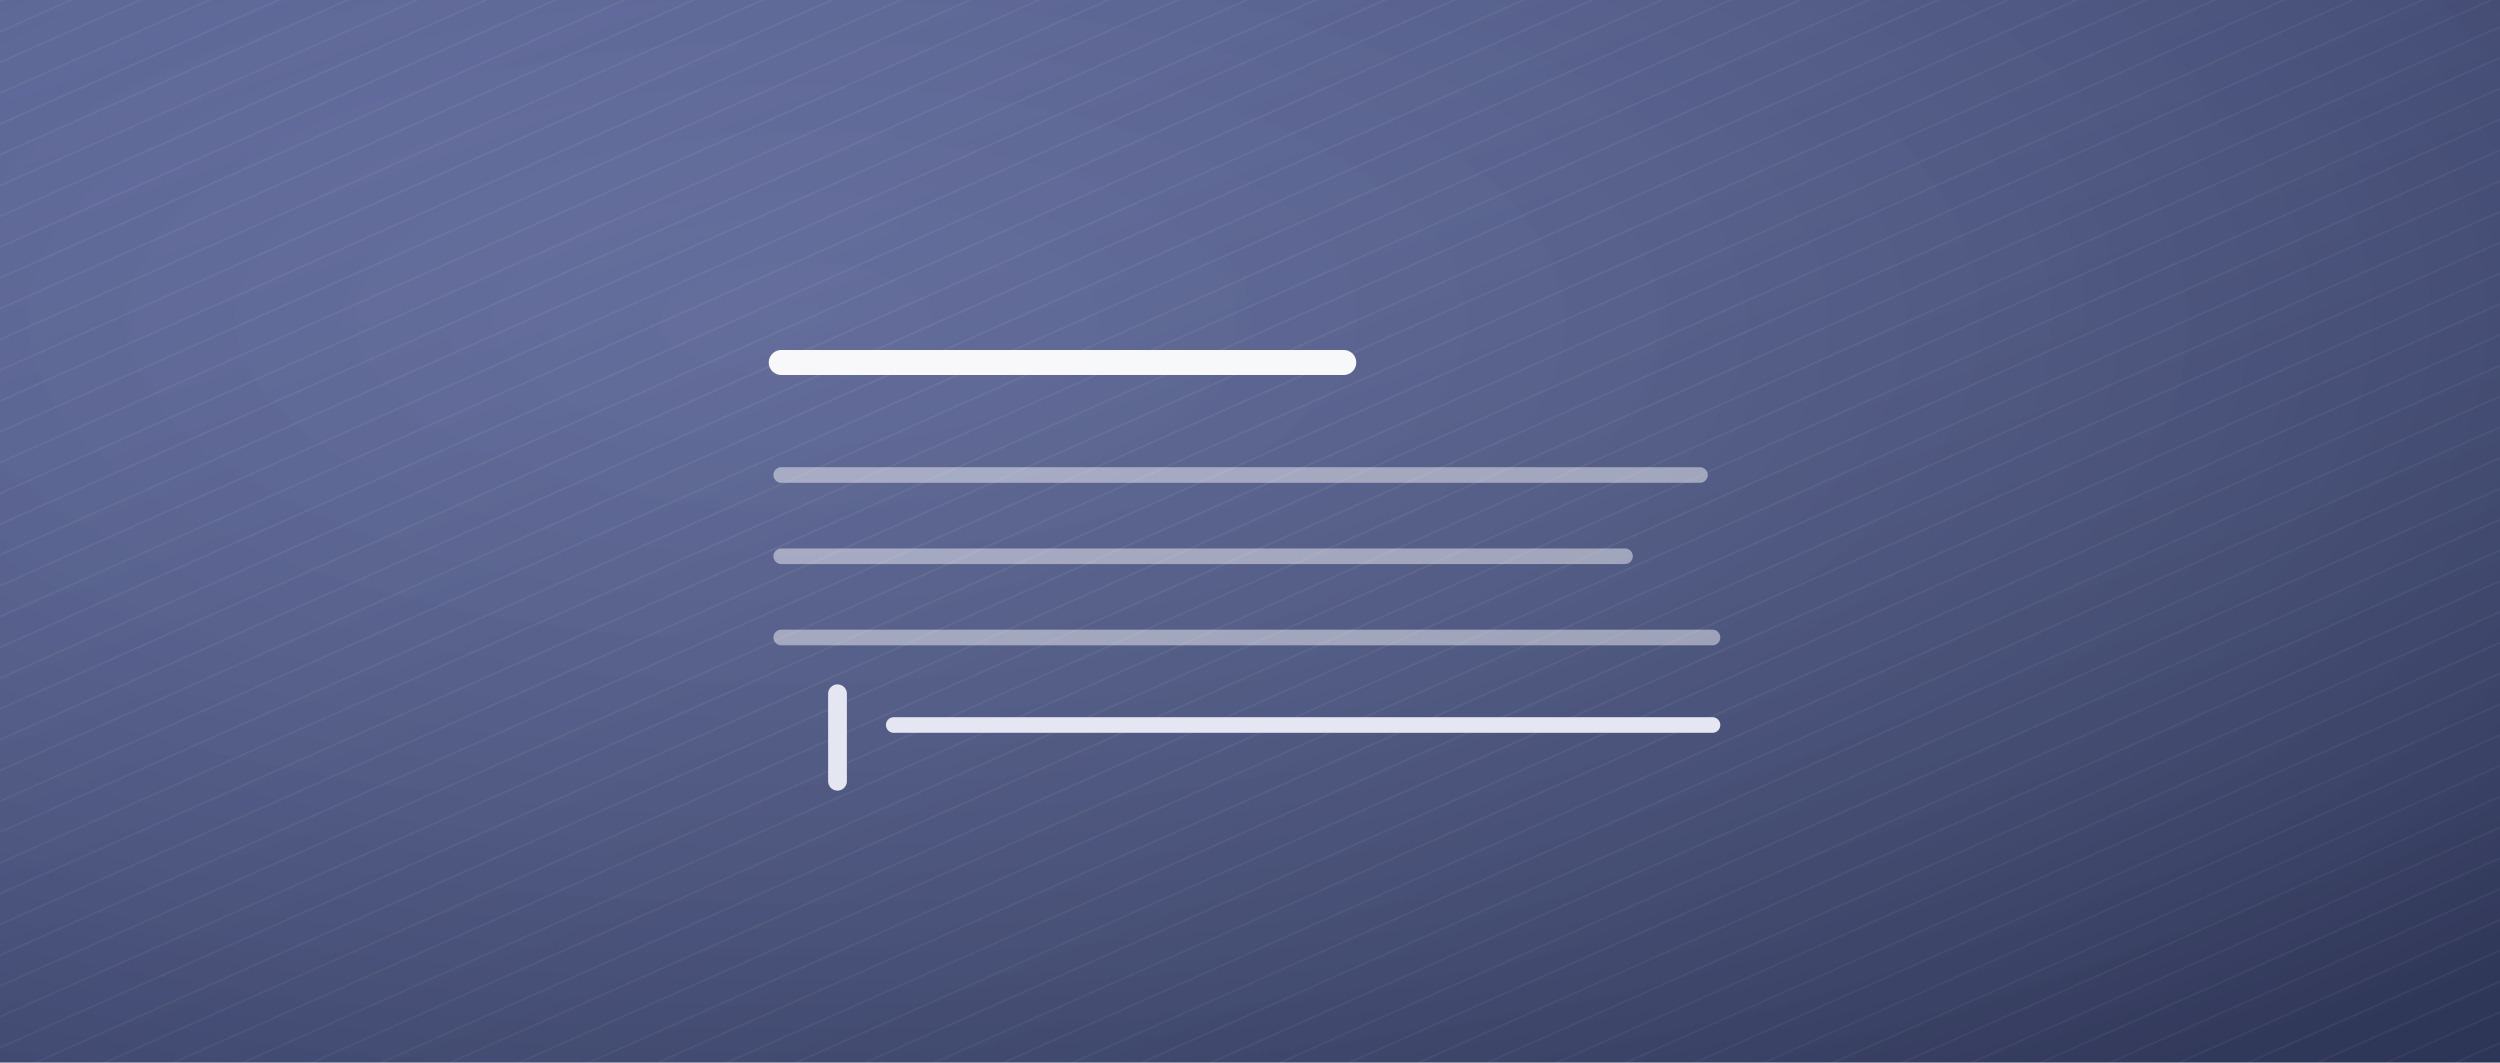
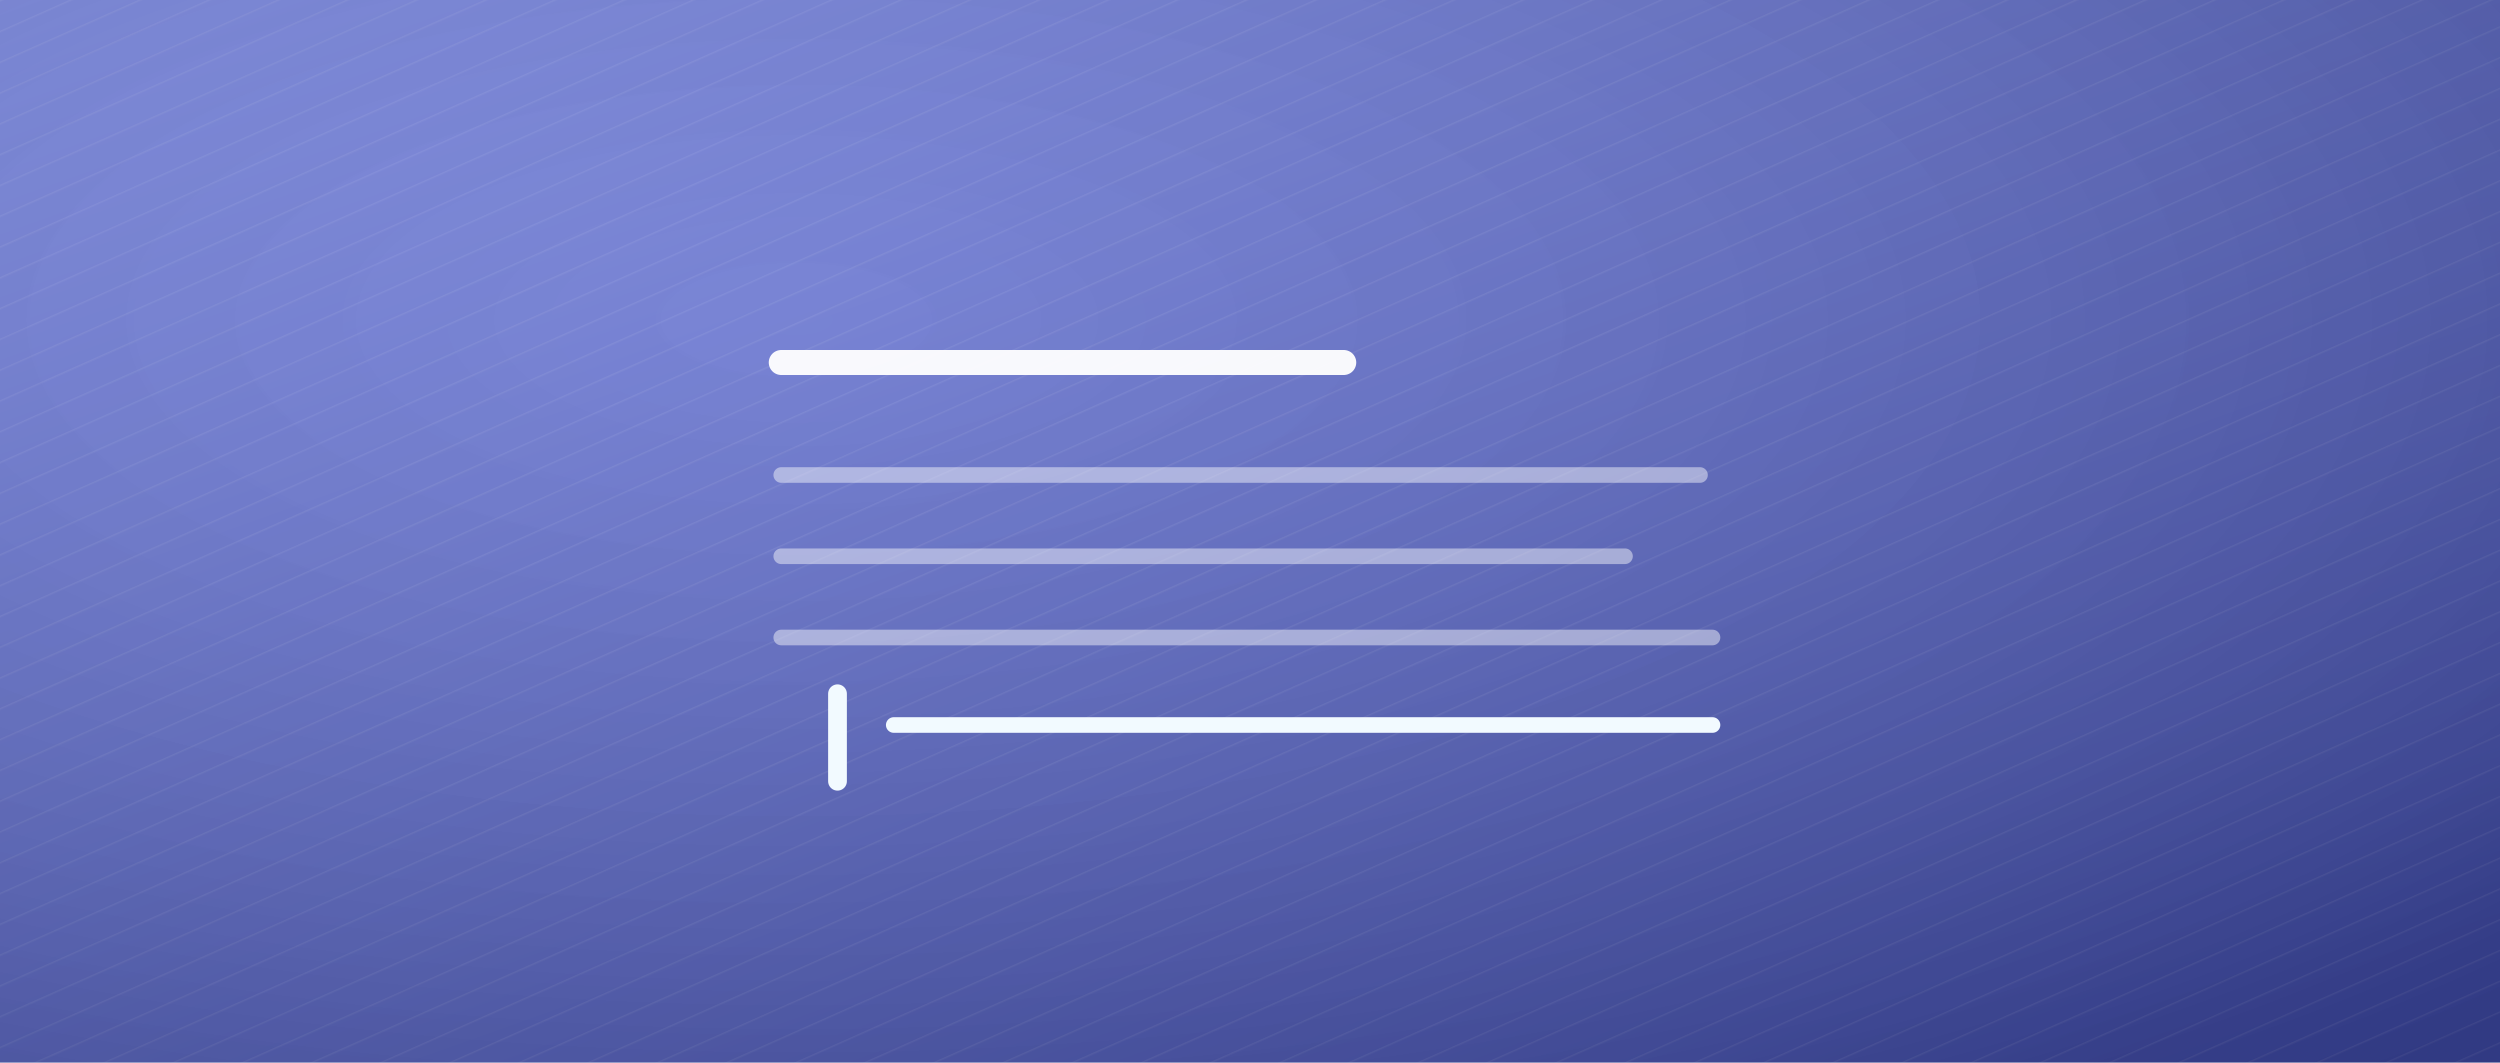
<svg xmlns="http://www.w3.org/2000/svg" viewBox="0 0 800 340" width="800" height="340" role="img" aria-label="A heading, body text and a quoted line">
  <defs>
    <linearGradient id="g" x1="0" y1="0" x2="0.85" y2="1">
-       <stop offset="0%" stop-color="#55619a" />
-       <stop offset="100%" stop-color="#3b4570" />
+       <stop offset="0%" stop-color="#7684e0" />
+       <stop offset="100%" stop-color="#3f4aa8" />
    </linearGradient>
    <pattern id="rule" width="9" height="9" patternUnits="userSpaceOnUse" patternTransform="rotate(-24)">
      <path d="M0 0 H9" stroke="#ffffff" stroke-width="1" opacity="0.07" />
    </pattern>
    <radialGradient id="vig" cx="0.32" cy="0.3" r="0.95">
      <stop offset="0%" stop-color="#ffffff" stop-opacity="0.13" />
      <stop offset="100%" stop-color="#000000" stop-opacity="0.22" />
    </radialGradient>
  </defs>
  <rect width="800" height="340" fill="url(#g)" />
  <rect width="800" height="340" fill="url(#rule)" />
  <rect width="800" height="340" fill="url(#vig)" />
  <g fill="none" stroke-linecap="round" stroke-linejoin="round">
    <path d="M250 116 H 430" stroke="rgba(255,255,255,.95)" stroke-width="8" />
    <path d="M250 152 H 544 M250 178 H 520 M250 204 H 548" stroke="rgba(255,255,255,.45)" stroke-width="5" />
-     <path d="M286 232 H 548" stroke="#e4e6f1" stroke-width="5" />
-     <path d="M268 222 V 250" stroke="#e4e6f1" stroke-width="6" />
+     <path d="M286 232 H 548" stroke="#f2faff" stroke-width="5" />
+     <path d="M268 222 V 250" stroke="#f2faff" stroke-width="6" />
  </g>
</svg>
